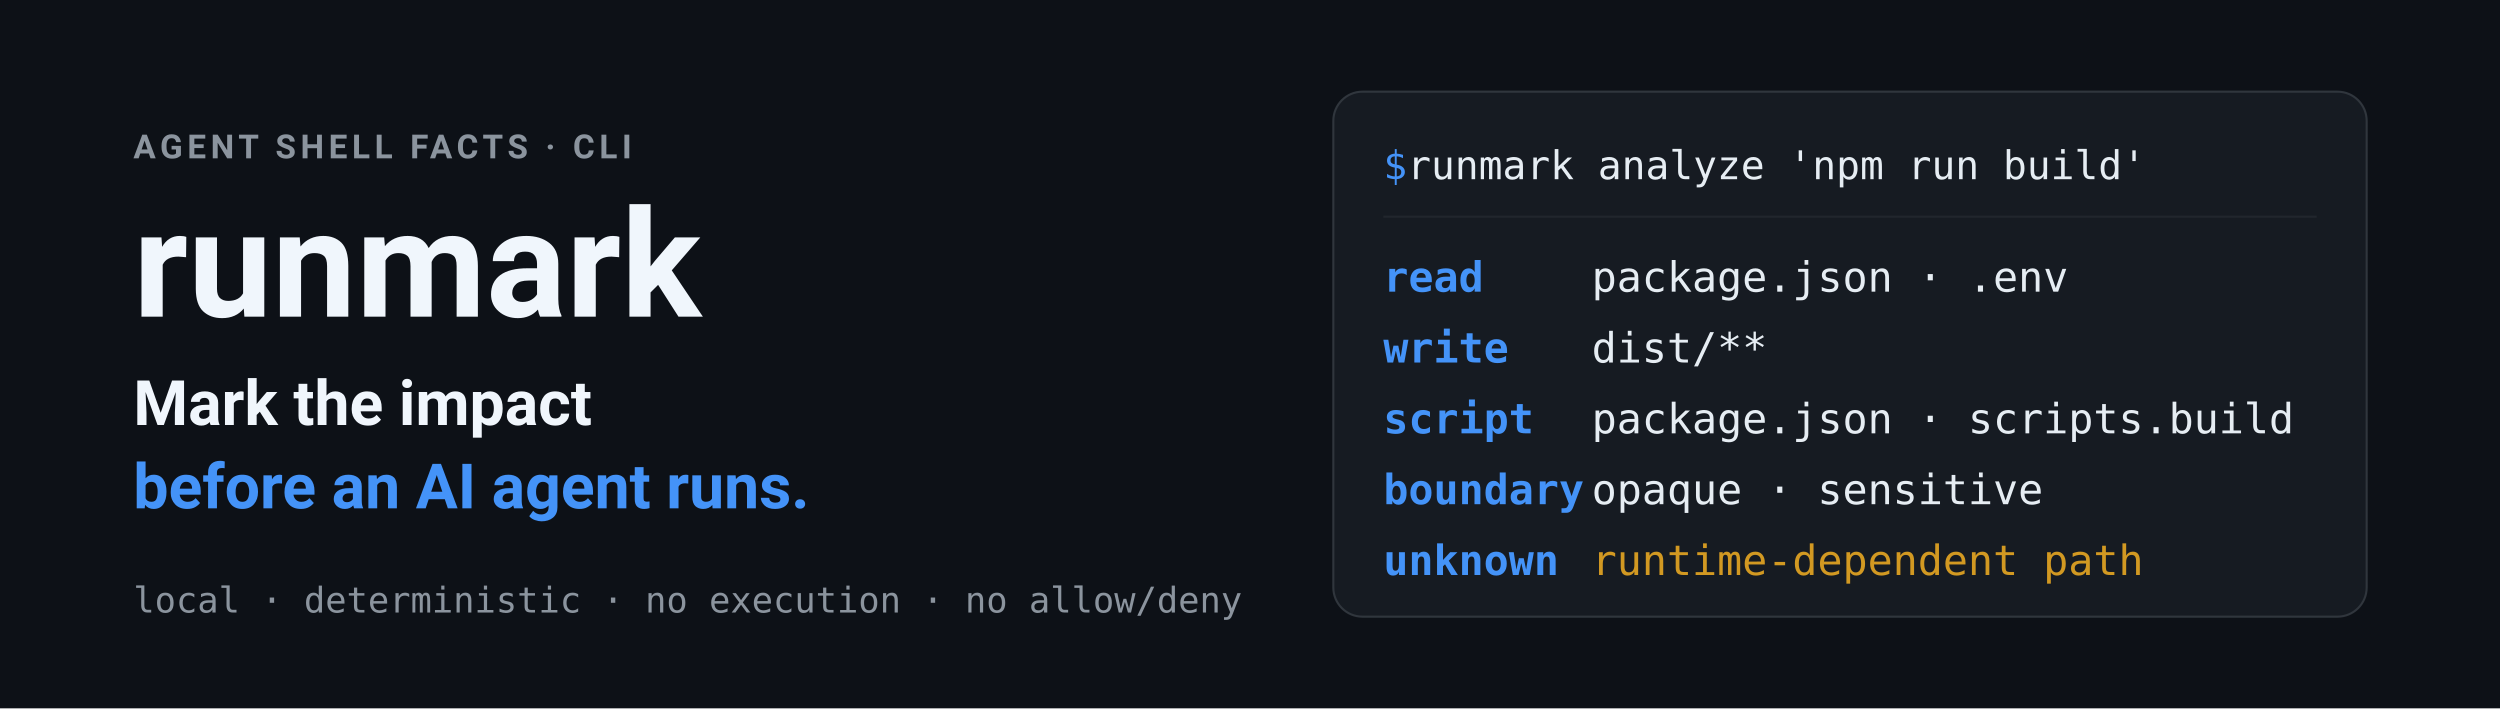
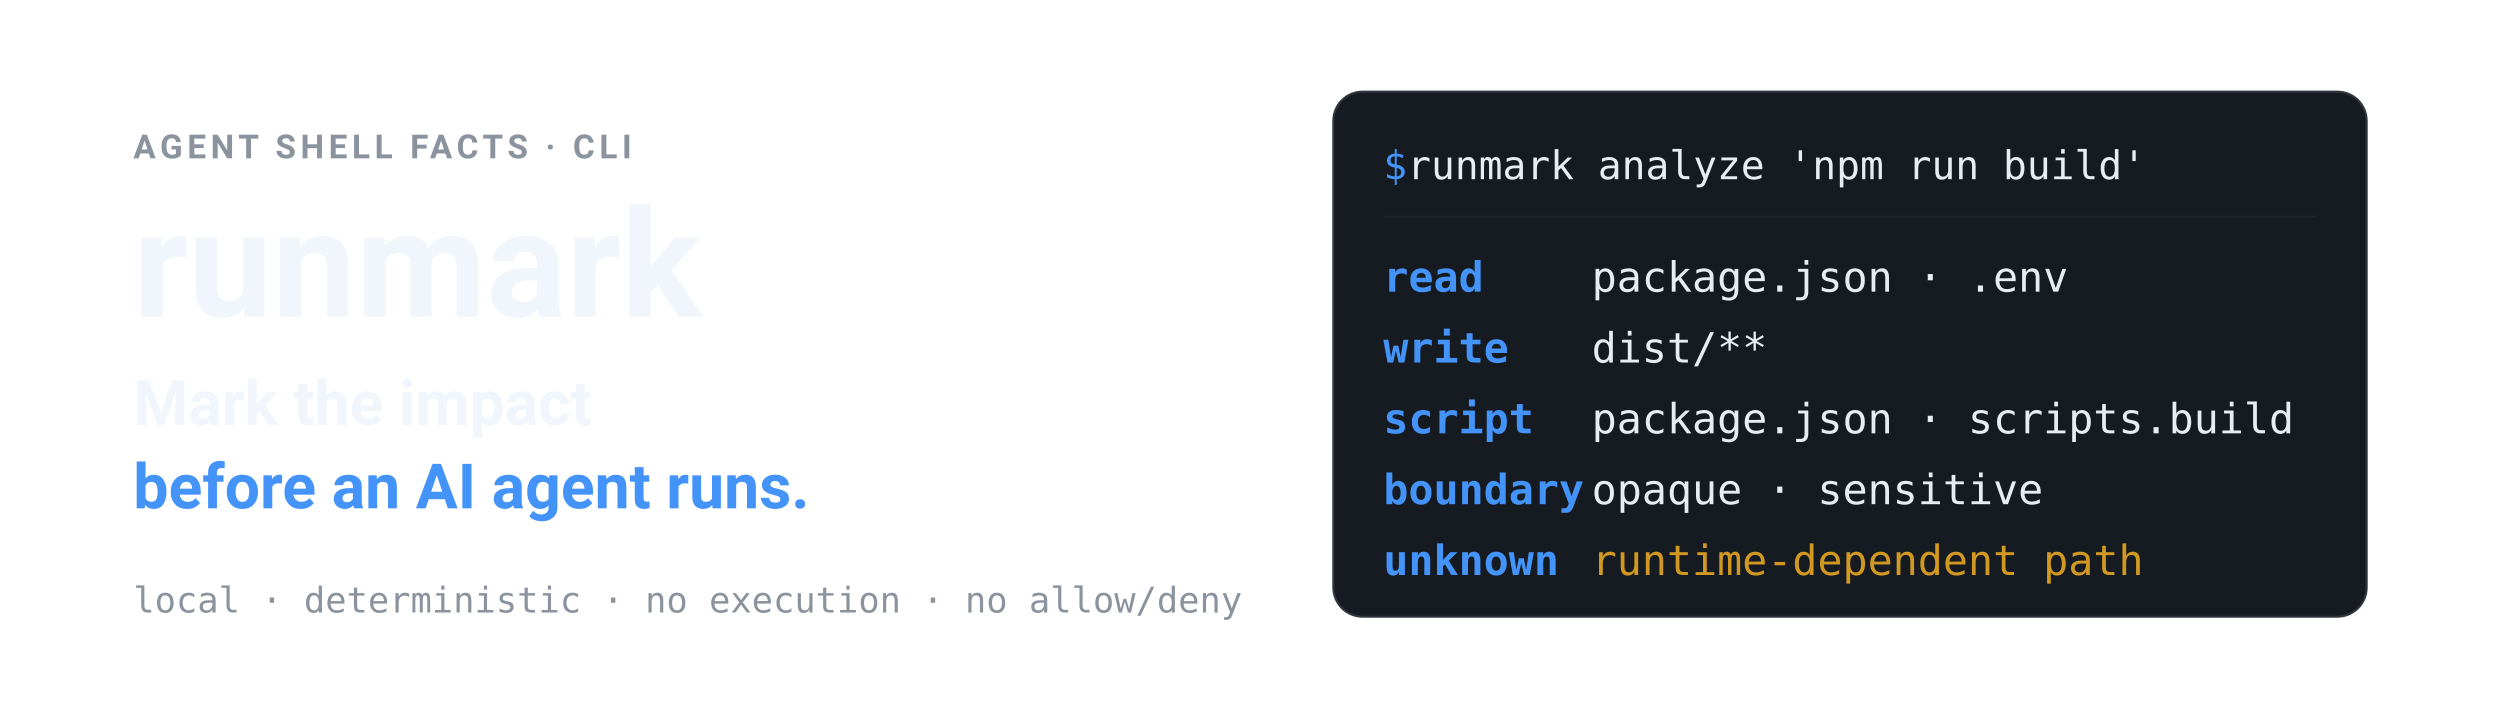
<svg xmlns="http://www.w3.org/2000/svg" width="1200" height="340" viewBox="0 0 1200 340" role="img" aria-labelledby="t d">
  <style>
    .sans{font-family:-apple-system,'Segoe UI',Roboto,Helvetica,Arial,sans-serif}
    .mono{font-family:'SF Mono',Menlo,Monaco,Cascadia Mono,Consolas,monospace}
    .cap{font-size:16px;font-weight:600;letter-spacing:2.2px;fill:#8b949e}
    .meta{font-size:17px;fill:#8b949e}
    .fkey{font-size:20px;font-weight:600;fill:#4493f8}
    .fval{font-size:20px;fill:#e6edf3}
    .fcmd{font-size:19px;fill:#e6edf3}
    .warn{fill:#d29922}
  </style>
-   <rect width="1200" height="340" fill="#0d1117" />
  <text class="cap sans" x="64" y="76">AGENT SHELL FACTS · CLI</text>
  <text class="sans" x="64" y="152" font-size="72" font-weight="700" fill="#f0f6fc">runmark</text>
  <text class="sans" x="64" y="204" font-size="30" font-weight="600" fill="#f0f6fc">Mark the impact</text>
  <text class="sans" x="64" y="244" font-size="30" font-weight="600" fill="#4493f8">before an AI agent runs.</text>
  <text class="meta mono" x="64" y="294">local · deterministic · no execution · no allow/deny</text>
  <rect x="640" y="44" width="496" height="252" rx="14" fill="#161b22" stroke="#30363d" />
  <text class="fcmd mono" x="664" y="86">
    <tspan fill="#4493f8">$ </tspan>runmark analyze 'npm run build'</text>
  <line x1="664" y1="104" x2="1112" y2="104" stroke="#21262d" stroke-width="1" />
  <text class="fkey mono" x="664" y="140">read</text>
  <text class="fval mono" x="764" y="140">package.json · .env</text>
  <text class="fkey mono" x="664" y="174">write</text>
  <text class="fval mono" x="764" y="174">dist/**</text>
  <text class="fkey mono" x="664" y="208">script</text>
  <text class="fval mono" x="764" y="208">package.json · scripts.build</text>
  <text class="fkey mono" x="664" y="242">boundary</text>
  <text class="fval mono" x="764" y="242">opaque · sensitive</text>
  <text class="fkey mono" x="664" y="276">unknown</text>
  <text class="fval mono warn" x="764" y="276">runtime-dependent path</text>
</svg>
